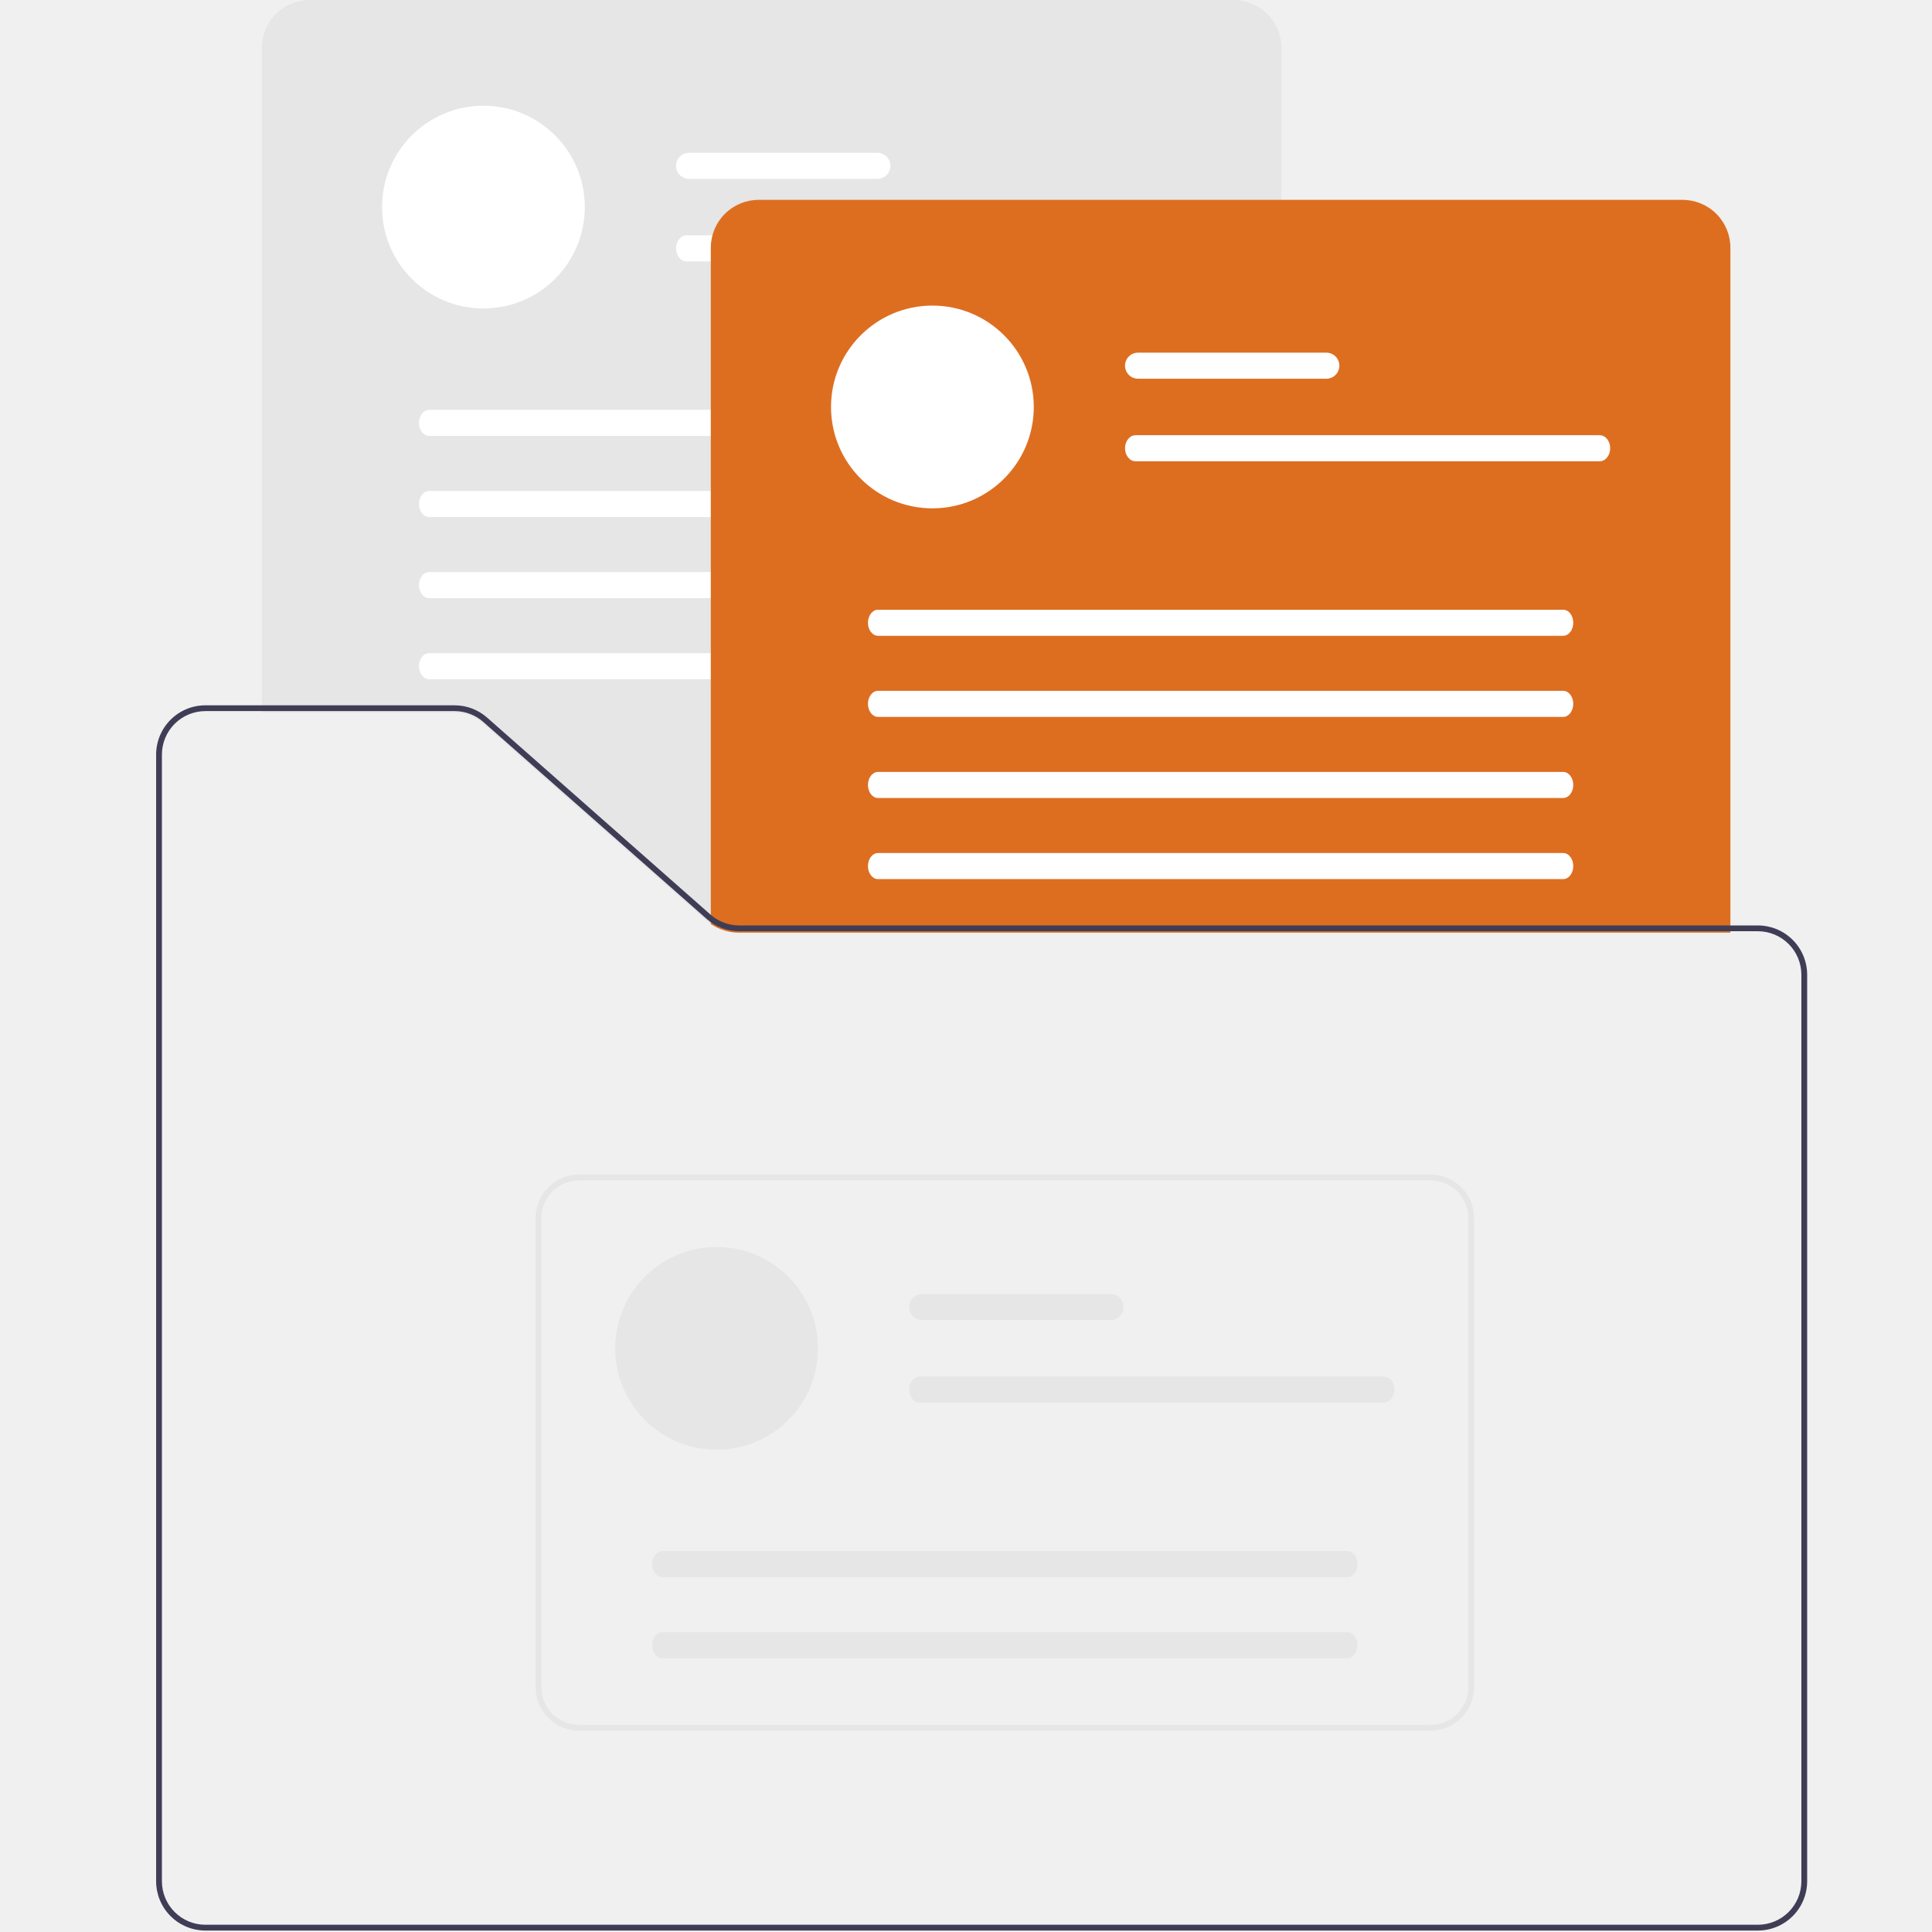
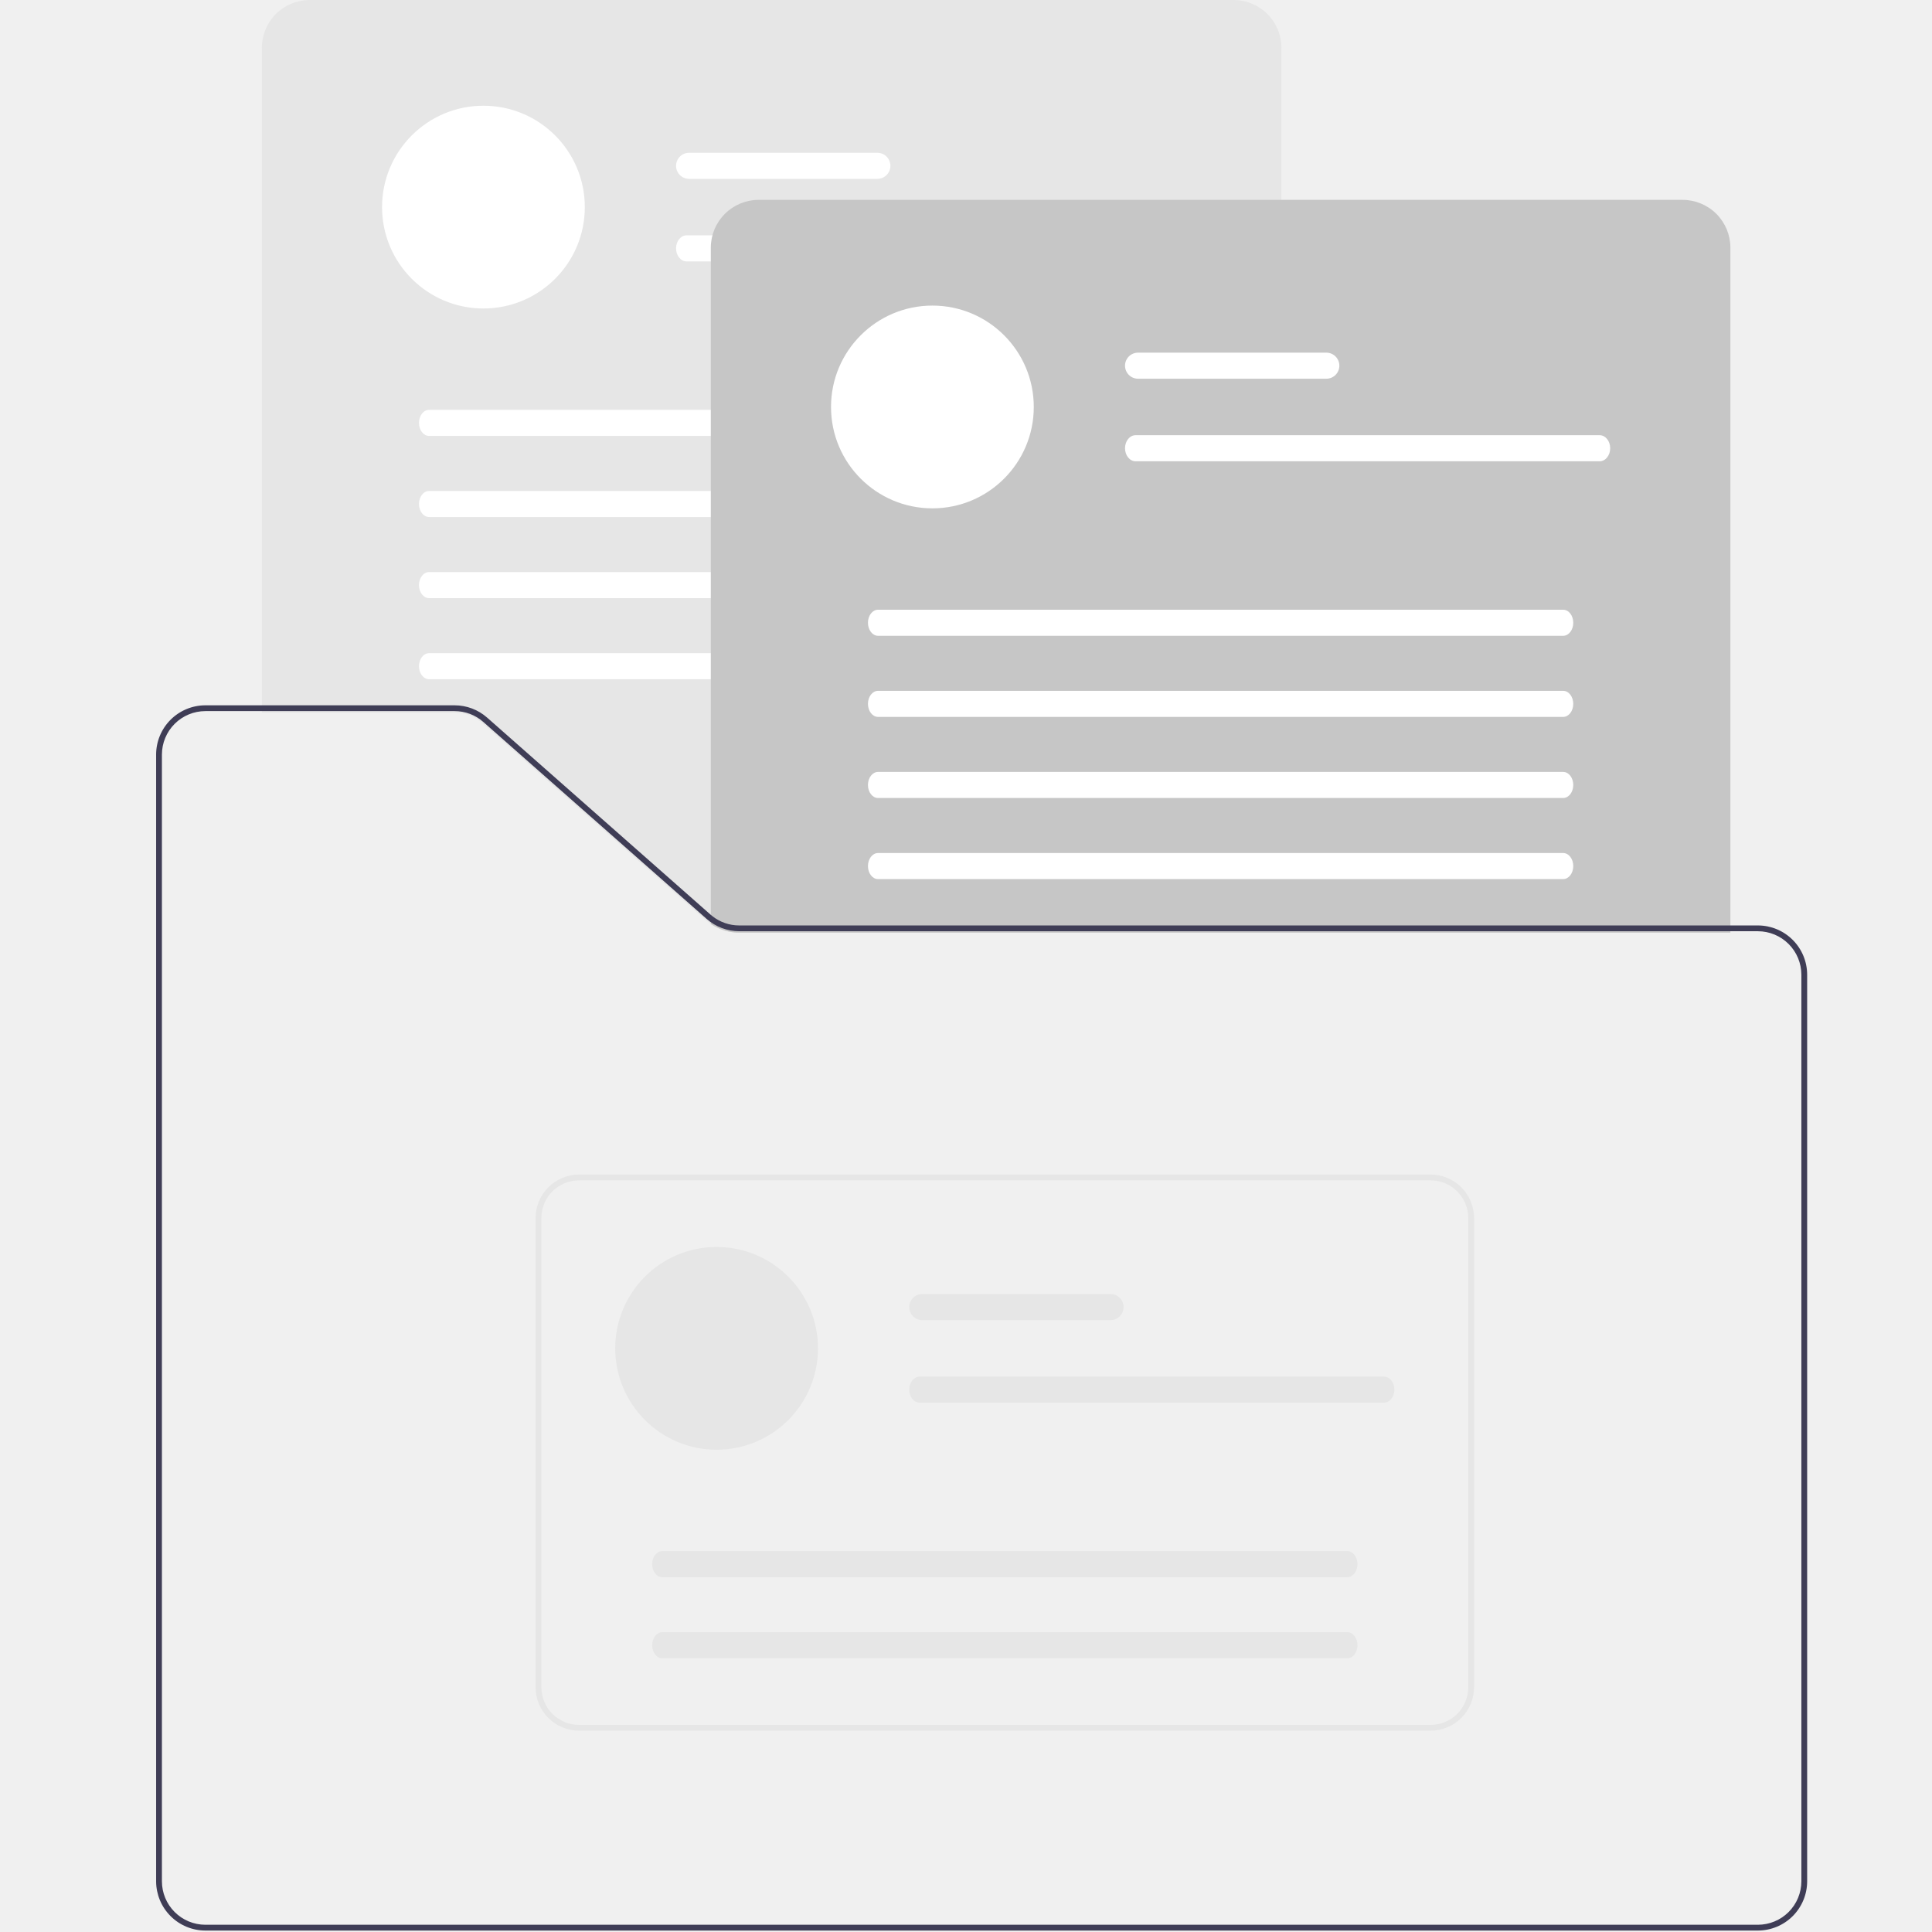
<svg xmlns="http://www.w3.org/2000/svg" width="667" height="667" viewBox="0 0 667 667" fill="none">
  <path d="M442.4 322H255.21C250.949 321.987 246.837 320.434 243.632 317.627L166.529 249.625C163.882 247.287 160.472 245.998 156.94 246H90.4V16.5C90.405 12.125 92.145 7.931 95.238 4.838C98.331 1.745 102.525 0.005 106.9 0H425.9C430.275 0.005 434.468 1.745 437.562 4.838C440.655 7.931 442.395 12.125 442.4 16.5L442.4 322Z" fill="#E6E6E6" />
  <path d="M166.9 106.5C186.23 106.5 201.9 90.83 201.9 71.5C201.9 52.17 186.23 36.5 166.9 36.5C147.57 36.5 131.9 52.17 131.9 71.5C131.9 90.83 147.57 106.5 166.9 106.5Z" fill="white" />
  <path d="M302.9 52.75H237.9C236.706 52.75 235.562 53.224 234.718 54.068C233.874 54.912 233.4 56.056 233.4 57.25C233.4 58.444 233.874 59.588 234.718 60.432C235.562 61.276 236.706 61.75 237.9 61.75H302.9C304.093 61.75 305.238 61.276 306.082 60.432C306.926 59.588 307.4 58.444 307.4 57.25C307.4 56.056 306.926 54.912 306.082 54.068C305.238 53.224 304.093 52.75 302.9 52.75Z" fill="white" />
  <path d="M397.26 81.25H237.04C235.03 81.25 233.4 83.27 233.4 85.75C233.4 88.23 235.03 90.25 237.04 90.25H397.26C399.27 90.25 400.9 88.23 400.9 85.75C400.9 83.27 399.27 81.25 397.26 81.25Z" fill="white" />
  <path d="M384.67 141.5H148.13C146.21 141.5 144.65 143.52 144.65 146C144.65 148.48 146.21 150.5 148.13 150.5H384.67C386.59 150.5 388.15 148.48 388.15 146C388.15 143.52 386.59 141.5 384.67 141.5Z" fill="white" />
  <path d="M384.67 169.5H148.13C146.21 169.5 144.65 171.52 144.65 174C144.65 176.48 146.21 178.5 148.13 178.5H384.67C386.59 178.5 388.15 176.48 388.15 174C388.15 171.52 386.59 169.5 384.67 169.5Z" fill="white" />
  <path d="M384.67 197.5H148.13C146.21 197.5 144.65 199.52 144.65 202C144.65 204.48 146.21 206.5 148.13 206.5H384.67C386.59 206.5 388.15 204.48 388.15 202C388.15 199.52 386.59 197.5 384.67 197.5Z" fill="white" />
  <path d="M384.67 225.5H148.13C146.21 225.5 144.65 227.52 144.65 230C144.65 232.48 146.21 234.5 148.13 234.5H384.67C386.59 234.5 388.15 232.48 388.15 230C388.15 227.52 386.59 225.5 384.67 225.5Z" fill="white" />
-   <path d="M597.4 322H255.21C251.803 322.006 248.47 321.01 245.625 319.137L245.4 318.989V85.5C245.405 81.125 247.145 76.931 250.238 73.838C253.331 70.745 257.525 69.005 261.9 69H580.9C585.274 69.005 589.468 70.745 592.562 73.838C595.655 76.931 597.395 81.125 597.4 85.5L597.4 322Z" fill="#DD6E20" />
+   <path d="M597.4 322H255.21C251.803 322.006 248.47 321.01 245.625 319.137L245.4 318.989V85.5C245.405 81.125 247.145 76.931 250.238 73.838C253.331 70.745 257.525 69.005 261.9 69H580.9C585.274 69.005 589.468 70.745 592.562 73.838C595.655 76.931 597.395 81.125 597.4 85.5L597.4 322Z" fill="#C6C6C6" />
  <path d="M321.9 175.5C341.23 175.5 356.9 159.83 356.9 140.5C356.9 121.17 341.23 105.5 321.9 105.5C302.57 105.5 286.9 121.17 286.9 140.5C286.9 159.83 302.57 175.5 321.9 175.5Z" fill="white" />
  <path d="M457.9 121.75H392.9C391.706 121.75 390.562 122.224 389.718 123.068C388.874 123.912 388.4 125.057 388.4 126.25C388.4 127.443 388.874 128.588 389.718 129.432C390.562 130.276 391.706 130.75 392.9 130.75H457.9C459.093 130.75 460.238 130.276 461.082 129.432C461.926 128.588 462.4 127.443 462.4 126.25C462.4 125.057 461.926 123.912 461.082 123.068C460.238 122.224 459.093 121.75 457.9 121.75Z" fill="white" />
  <path d="M552.26 150.25H392.04C390.03 150.25 388.4 152.27 388.4 154.75C388.4 157.23 390.03 159.25 392.04 159.25H552.26C554.27 159.25 555.9 157.23 555.9 154.75C555.9 152.27 554.27 150.25 552.26 150.25Z" fill="white" />
  <path d="M539.67 210.5H303.13C301.21 210.5 299.65 212.52 299.65 215C299.65 217.48 301.21 219.5 303.13 219.5H539.67C541.59 219.5 543.15 217.48 543.15 215C543.15 212.52 541.59 210.5 539.67 210.5Z" fill="white" />
  <path d="M539.67 238.5H303.13C301.21 238.5 299.65 240.52 299.65 243C299.65 245.48 301.21 247.5 303.13 247.5H539.67C541.59 247.5 543.15 245.48 543.15 243C543.15 240.52 541.59 238.5 539.67 238.5Z" fill="white" />
  <path d="M539.67 266.5H303.13C301.21 266.5 299.65 268.52 299.65 271C299.65 273.48 301.21 275.5 303.13 275.5H539.67C541.59 275.5 543.15 273.48 543.15 271C543.15 268.52 541.59 266.5 539.67 266.5Z" fill="white" />
  <path d="M539.67 294.5H303.13C301.21 294.5 299.65 296.52 299.65 299C299.65 301.48 301.21 303.5 303.13 303.5H539.67C541.59 303.5 543.15 301.48 543.15 299C543.15 296.52 541.59 294.5 539.67 294.5Z" fill="white" />
  <path d="M606.9 319.5H255.21C251.829 319.504 248.547 318.362 245.9 316.26C245.69 316.1 245.49 315.93 245.29 315.75L215.52 289.5L168.18 247.75C165.077 245.01 161.08 243.499 156.94 243.5H70.9C66.393 243.506 62.073 245.3 58.886 248.486C55.699 251.673 53.906 255.993 53.9 260.5V649.5C53.906 654.007 55.699 658.327 58.886 661.514C62.073 664.701 66.393 666.494 70.9 666.5H606.9C611.407 666.494 615.727 664.701 618.914 661.514C622.1 658.327 623.894 654.007 623.9 649.5V336.5C623.894 331.993 622.1 327.673 618.914 324.486C615.727 321.299 611.407 319.506 606.9 319.5V319.5ZM621.9 649.5C621.895 653.477 620.313 657.289 617.501 660.101C614.689 662.913 610.877 664.495 606.9 664.5H70.9C66.923 664.495 63.111 662.913 60.299 660.101C57.487 657.289 55.905 653.477 55.9 649.5V260.5C55.905 256.523 57.487 252.711 60.299 249.899C63.111 247.087 66.923 245.505 70.9 245.5H156.94C160.593 245.497 164.122 246.831 166.86 249.25L212.5 289.5L243.96 317.25C247.074 319.978 251.07 321.488 255.21 321.5H606.9C610.877 321.505 614.689 323.087 617.501 325.899C620.313 328.711 621.895 332.523 621.9 336.5V649.5Z" fill="#3F3D56" />
  <path d="M493.9 597.5H199.9C195.923 597.496 192.11 595.914 189.298 593.102C186.486 590.29 184.904 586.477 184.9 582.5V420.5C184.904 416.523 186.486 412.71 189.298 409.898C192.11 407.086 195.923 405.504 199.9 405.5H493.9C497.877 405.504 501.69 407.086 504.502 409.898C507.314 412.71 508.895 416.523 508.9 420.5V582.5C508.895 586.477 507.314 590.29 504.502 593.102C501.69 595.914 497.877 597.496 493.9 597.5ZM199.9 407.5C196.453 407.504 193.149 408.875 190.712 411.312C188.275 413.749 186.904 417.053 186.9 420.5V582.5C186.904 585.947 188.275 589.251 190.712 591.688C193.149 594.125 196.453 595.496 199.9 595.5H493.9C497.347 595.496 500.651 594.125 503.088 591.688C505.525 589.251 506.896 585.947 506.9 582.5V420.5C506.896 417.053 505.525 413.749 503.088 411.312C500.651 408.875 497.347 407.504 493.9 407.5H199.9Z" fill="#E6E6E6" />
  <path d="M247.4 500.5C266.73 500.5 282.4 484.83 282.4 465.5C282.4 446.17 266.73 430.5 247.4 430.5C228.07 430.5 212.4 446.17 212.4 465.5C212.4 484.83 228.07 500.5 247.4 500.5Z" fill="#E6E6E6" />
  <path d="M383.4 446.75H318.4C317.206 446.75 316.062 447.224 315.218 448.068C314.374 448.912 313.9 450.057 313.9 451.25C313.9 452.443 314.374 453.588 315.218 454.432C316.062 455.276 317.206 455.75 318.4 455.75H383.4C384.593 455.75 385.738 455.276 386.582 454.432C387.426 453.588 387.9 452.443 387.9 451.25C387.9 450.057 387.426 448.912 386.582 448.068C385.738 447.224 384.593 446.75 383.4 446.75Z" fill="#E6E6E6" />
  <path d="M477.76 475.25H317.54C315.53 475.25 313.9 477.27 313.9 479.75C313.9 482.23 315.53 484.25 317.54 484.25H477.76C479.77 484.25 481.4 482.23 481.4 479.75C481.4 477.27 479.77 475.25 477.76 475.25Z" fill="#E6E6E6" />
  <path d="M465.17 535.5H228.63C226.71 535.5 225.15 537.52 225.15 540C225.15 542.48 226.71 544.5 228.63 544.5H465.17C467.09 544.5 468.65 542.48 468.65 540C468.65 537.52 467.09 535.5 465.17 535.5Z" fill="#E6E6E6" />
  <path d="M465.17 563.5H228.63C226.71 563.5 225.15 565.52 225.15 568C225.15 570.48 226.71 572.5 228.63 572.5H465.17C467.09 572.5 468.65 570.48 468.65 568C468.65 565.52 467.09 563.5 465.17 563.5Z" fill="#E6E6E6" />
</svg>
